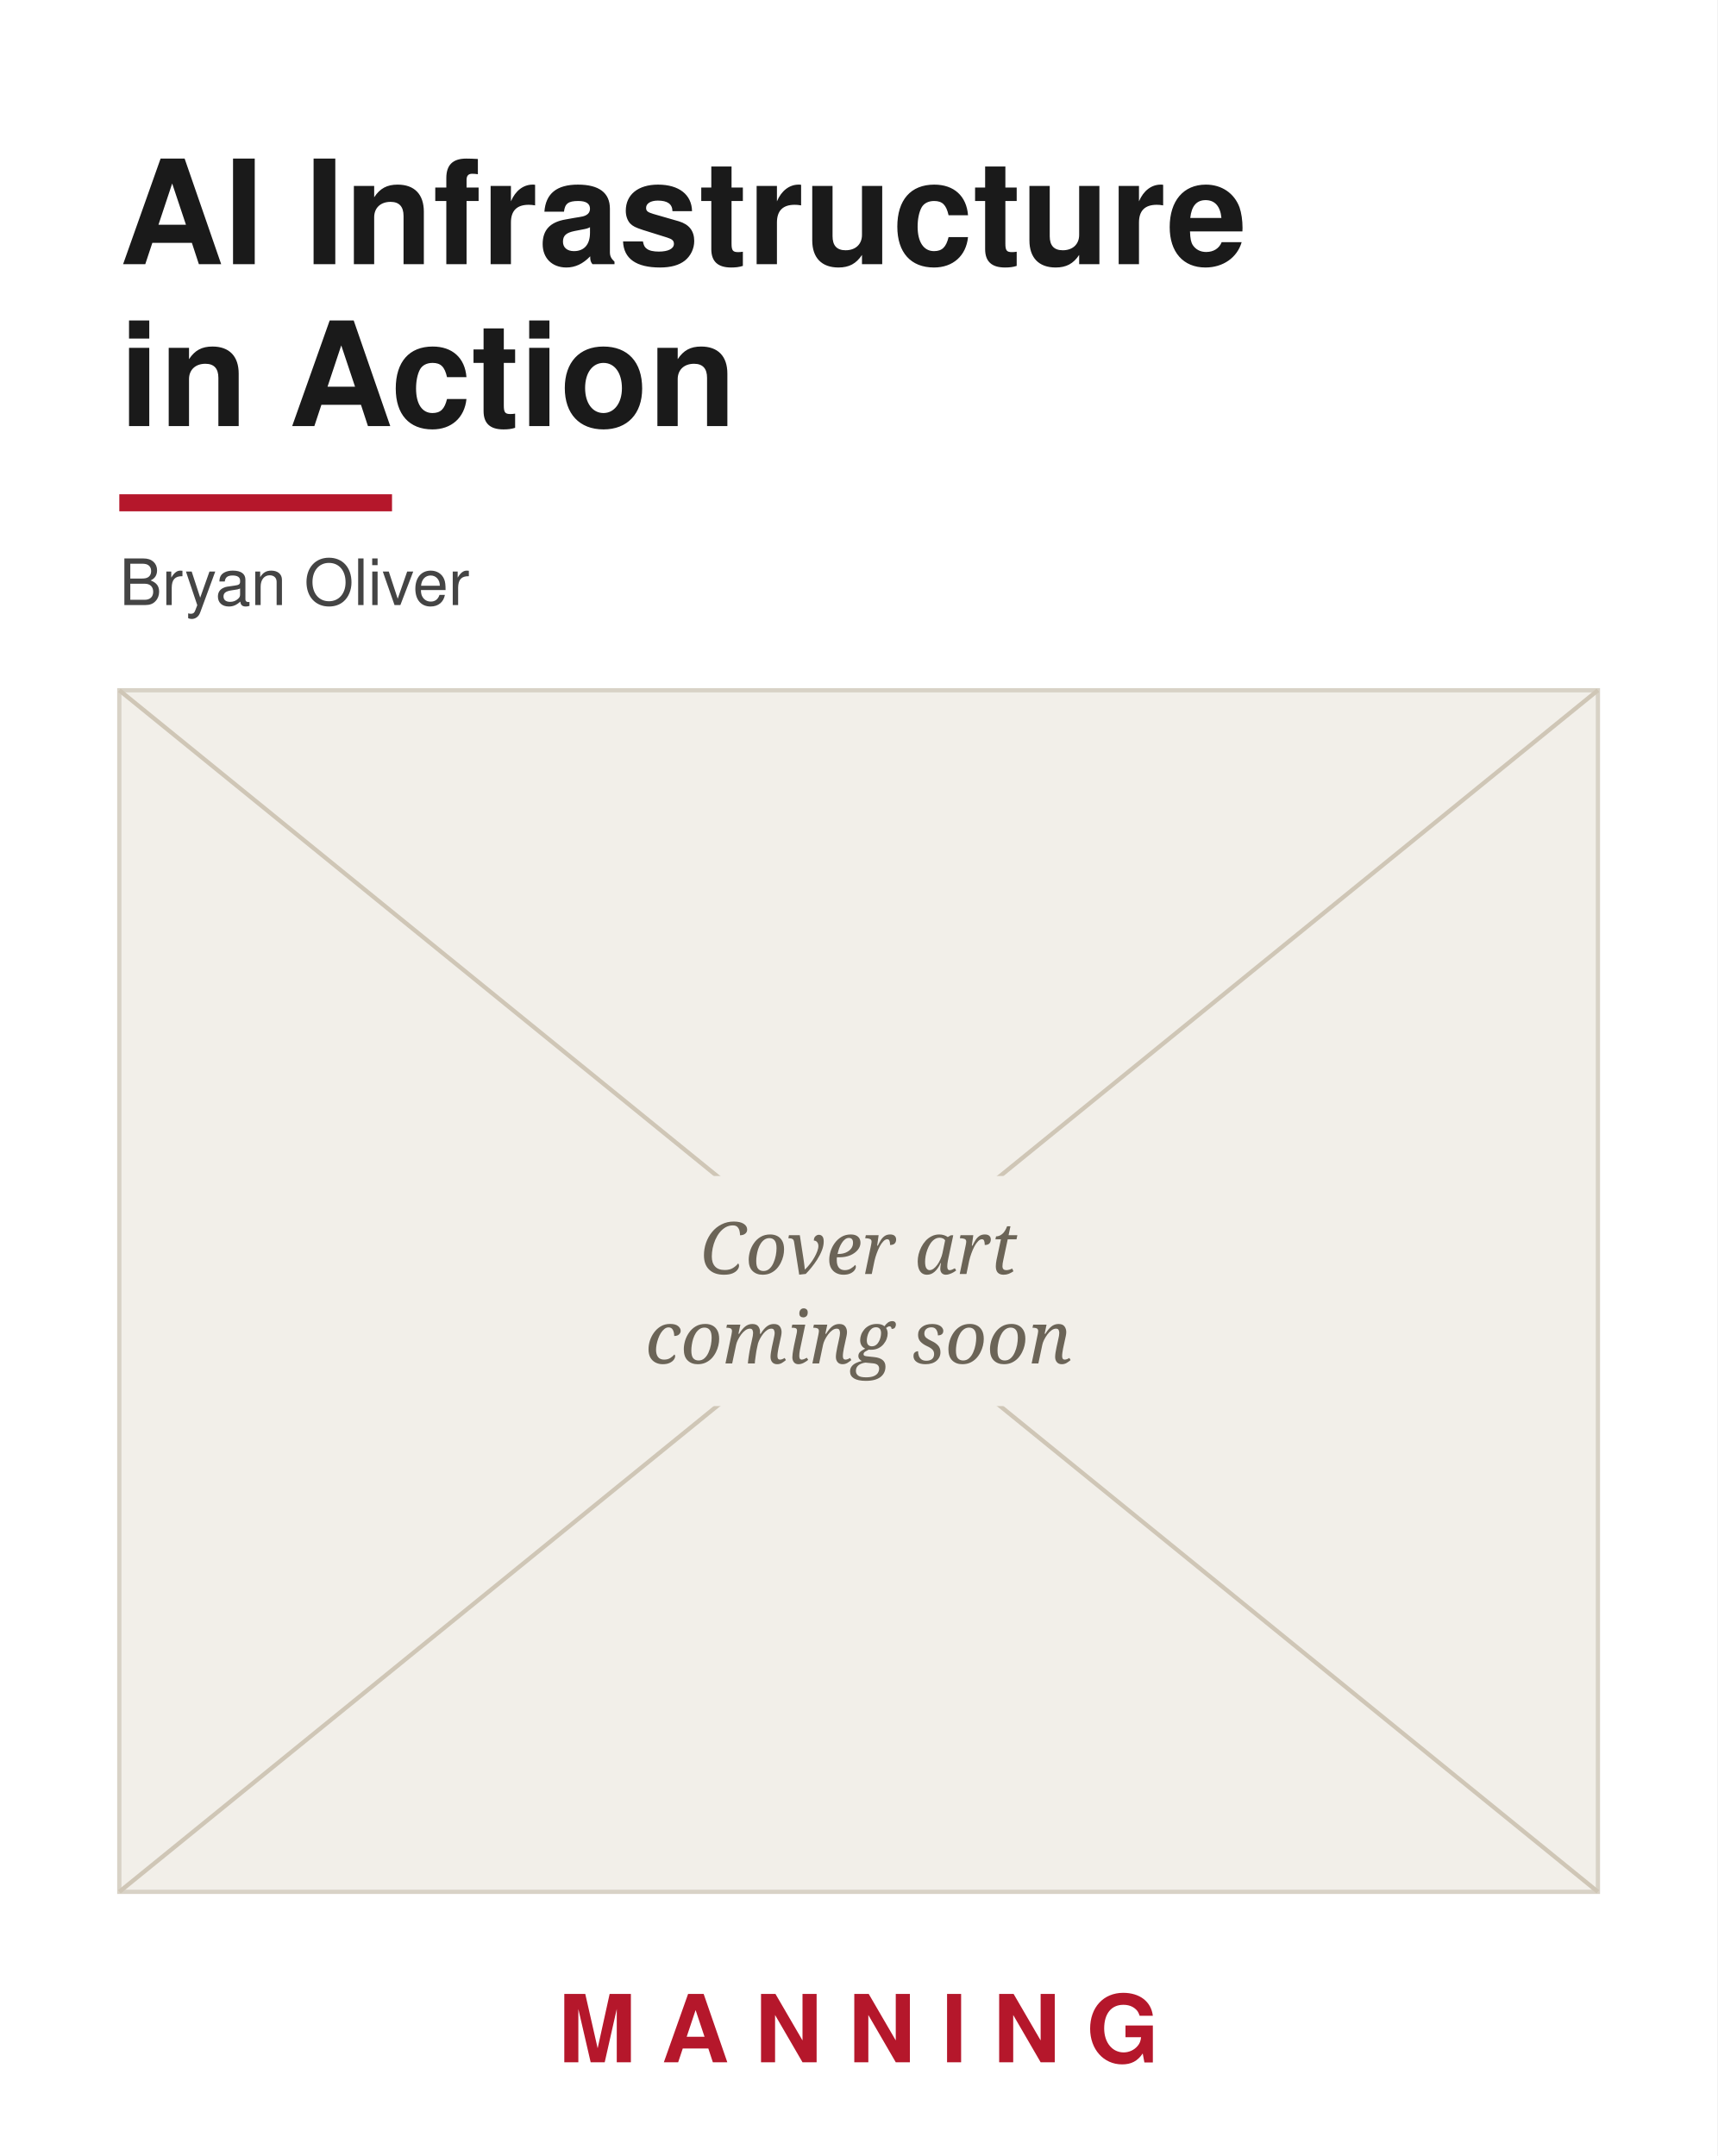
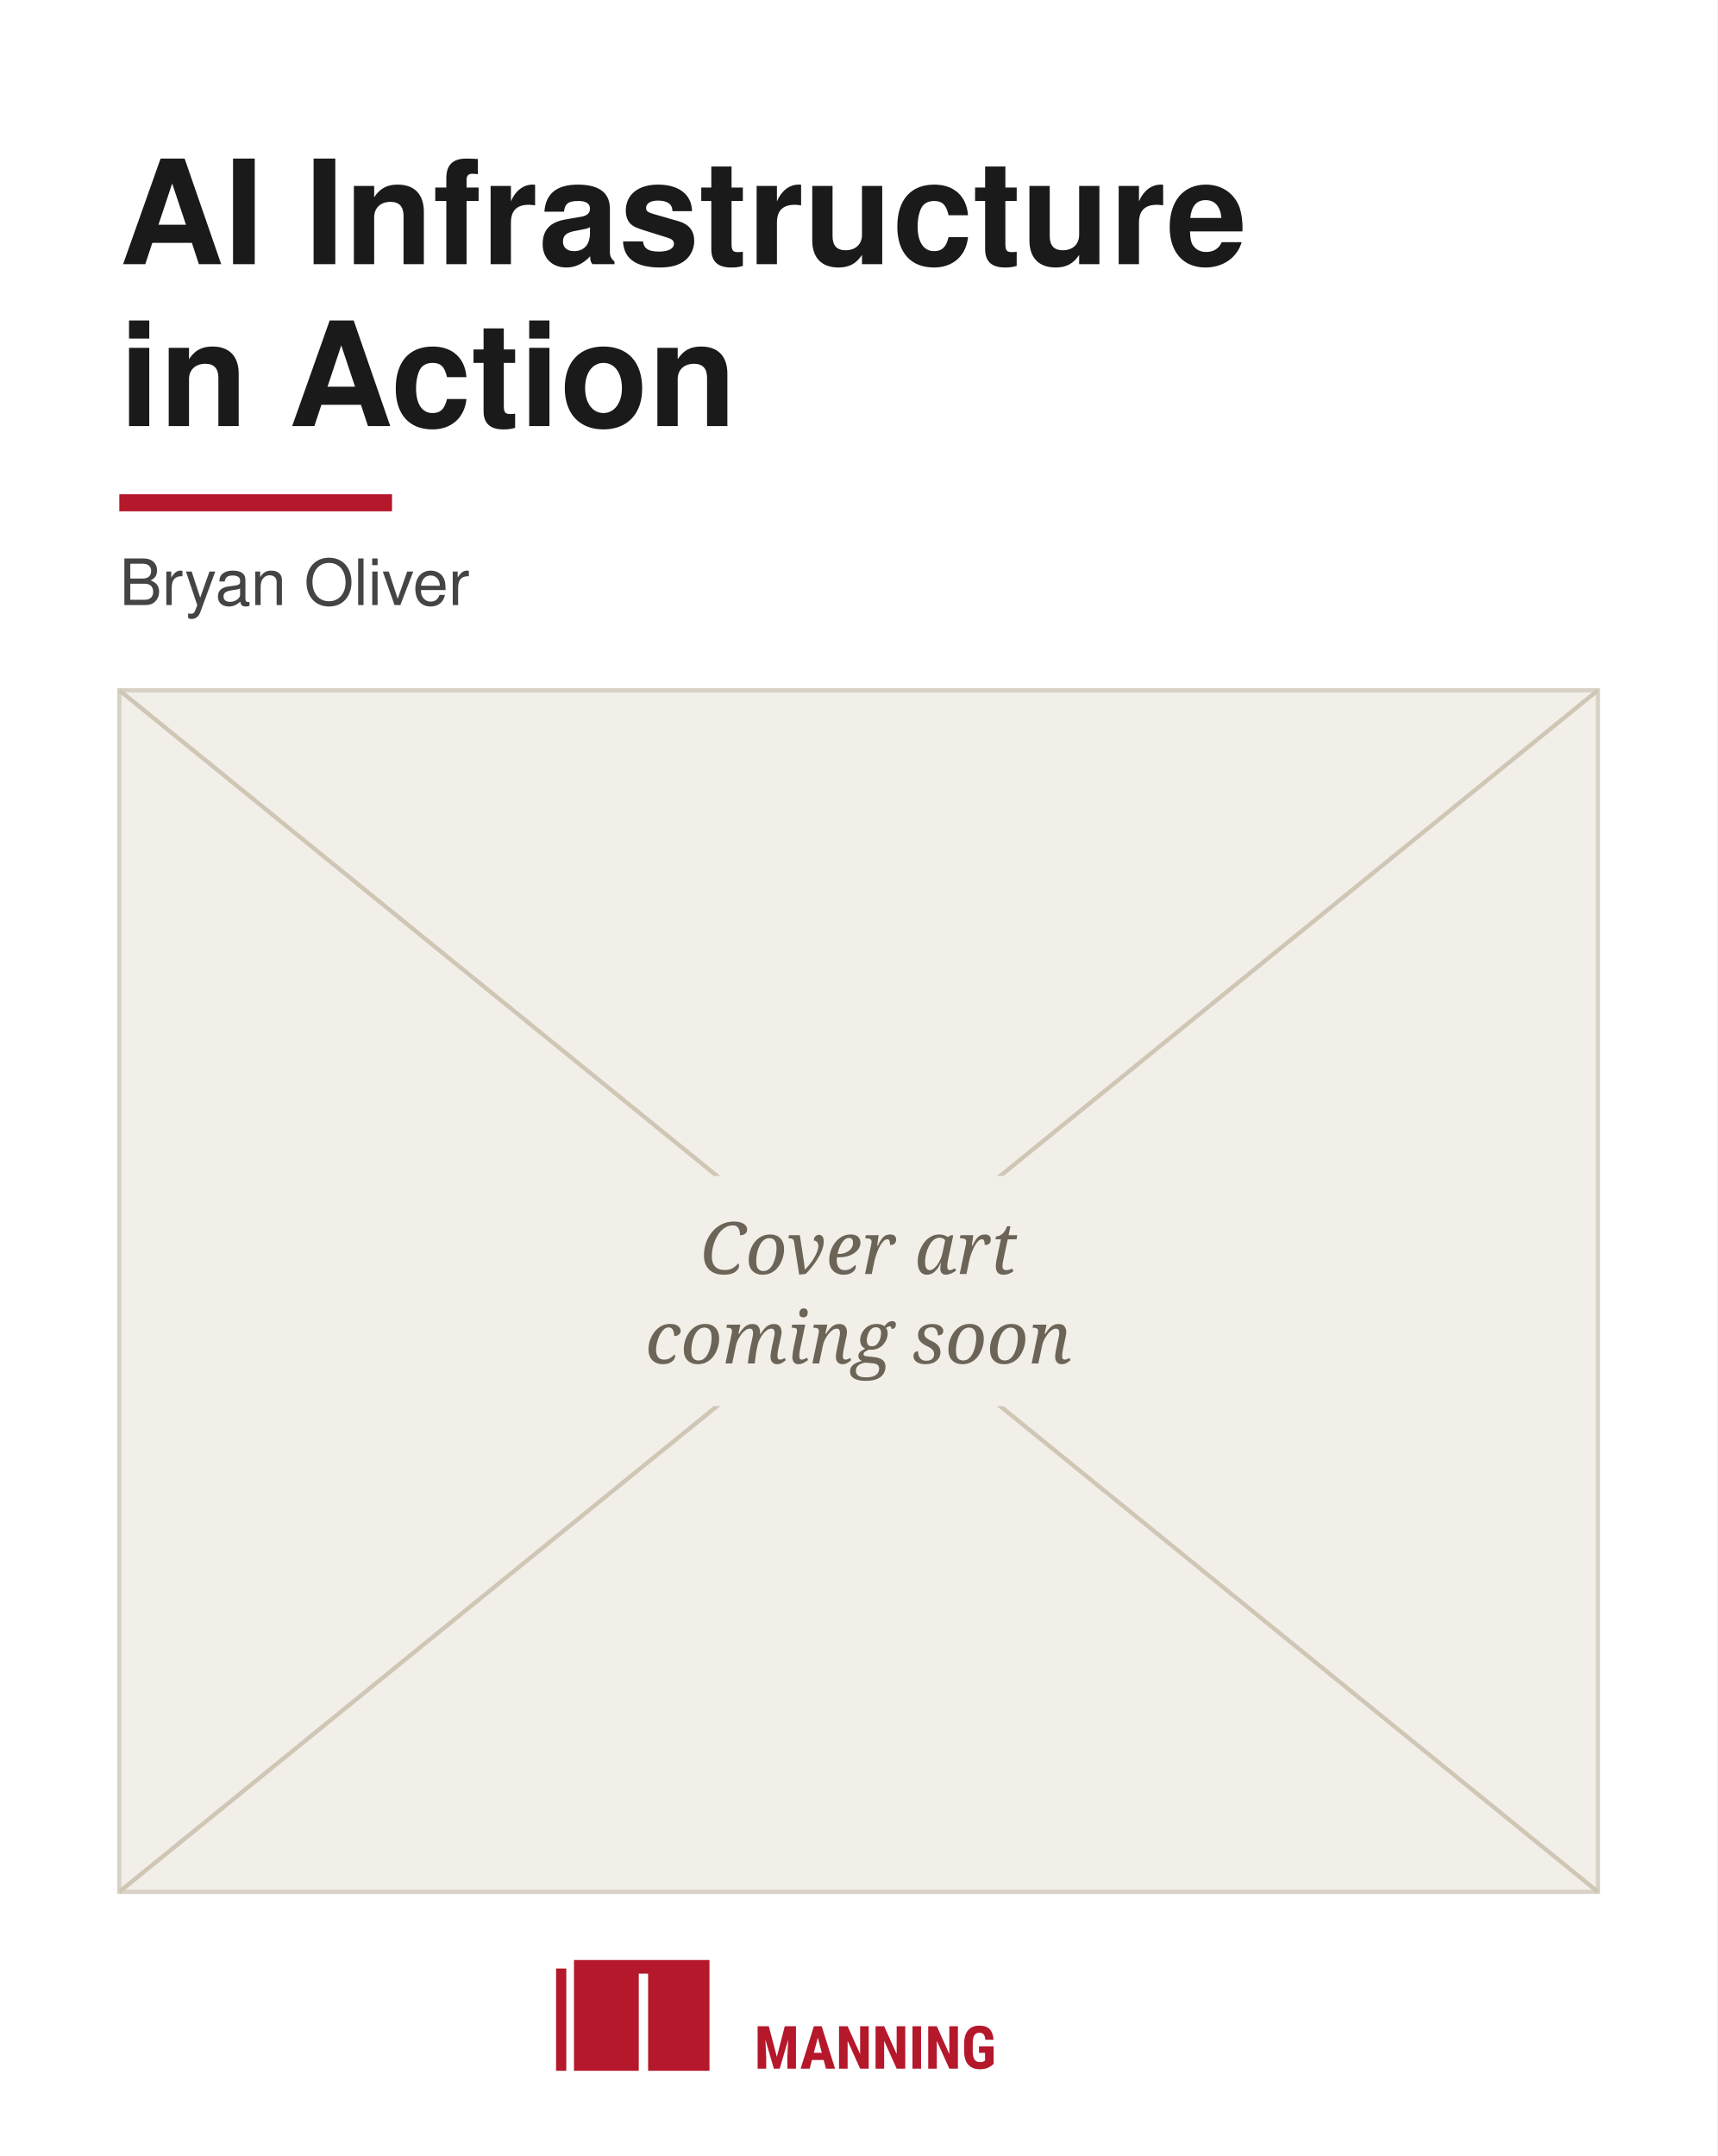
<svg xmlns="http://www.w3.org/2000/svg" viewBox="0 0 403 506" width="403" height="506" role="img" aria-label="AI Infrastructure in Action, Manning, placeholder cover">
  <rect width="403" height="506" fill="#ffffff" />
  <rect x="0" y="0" width="403" height="150" fill="#ffffff" />
  <text x="28" y="62" font-family="Helvetica, Arial, sans-serif" font-size="34" font-weight="700" fill="#1a1a1a">AI Infrastructure</text>
  <text x="28" y="100" font-family="Helvetica, Arial, sans-serif" font-size="34" font-weight="700" fill="#1a1a1a">in Action</text>
  <rect x="28" y="116" width="64" height="4" fill="#b5172b" />
  <text x="28" y="142" font-family="Helvetica, Arial, sans-serif" font-size="15" fill="#444">Bryan Oliver</text>
  <rect x="28" y="162" width="347" height="282" fill="#f2efe9" stroke="#d8d2c6" stroke-width="1" />
  <g stroke="#cfc6b6" stroke-width="1" fill="none">
    <path d="M28 162 L375 444 M375 162 L28 444" />
  </g>
  <rect x="96" y="276" width="211" height="54" fill="#f2efe9" />
  <text x="201.5" y="299" text-anchor="middle" font-family="Georgia, serif" font-size="17" font-style="italic" fill="#6b6457">Cover art</text>
  <text x="201.5" y="320" text-anchor="middle" font-family="Georgia, serif" font-size="17" font-style="italic" fill="#6b6457">coming soon</text>
-   <text x="201.5" y="484" text-anchor="middle" font-family="Helvetica, Arial, sans-serif" font-size="22" font-weight="700" letter-spacing="6" fill="#b5172b">MANNING</text>
+   <g fill="#b5172b">
+     <g transform="translate(130.5,460)">
+       <rect x="0" y="2" width="2.4" height="24" />
+       <path d="M4.2 0 H36 V26 H21.6 V3.2 H19.4 V26 H4.2 Z" />
+     </g>
+     <text x="177" y="485.5" font-family="'Avenir Next Condensed', 'Roboto Condensed', 'Arial Narrow', Helvetica, sans-serif" font-size="14" font-weight="600" textLength="94" lengthAdjust="spacing">MANNING</text>
+   </g>
</svg>
